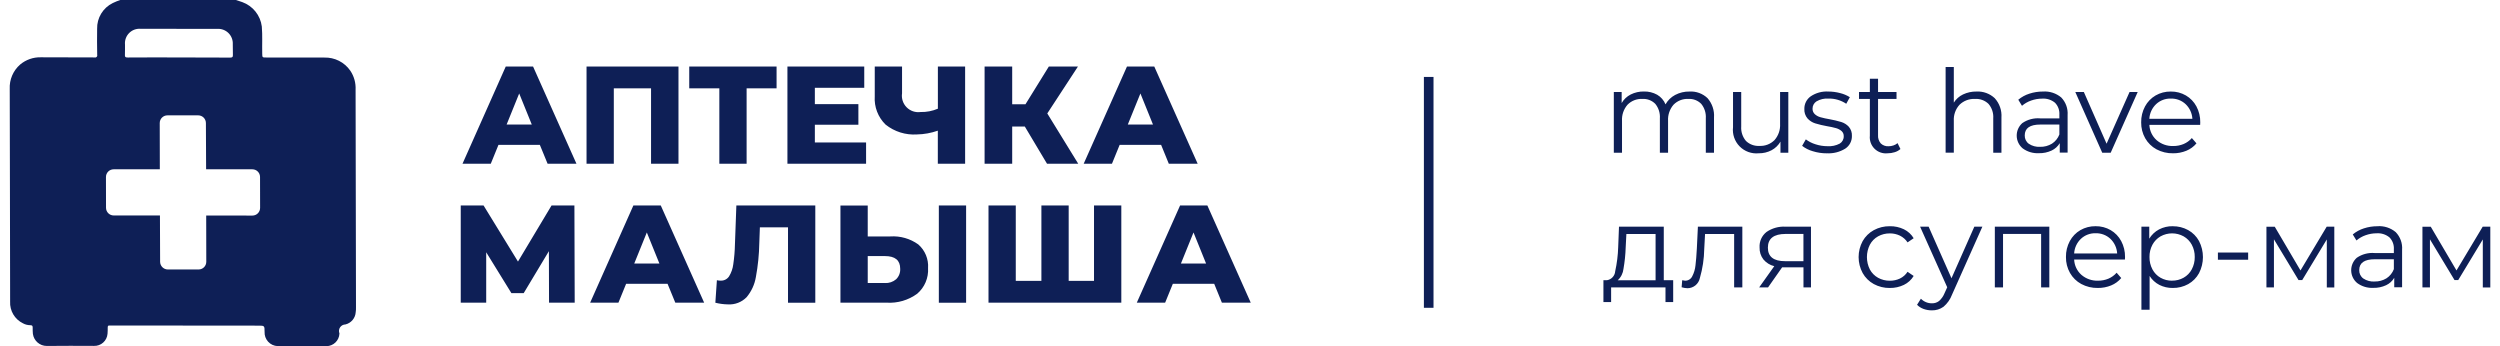
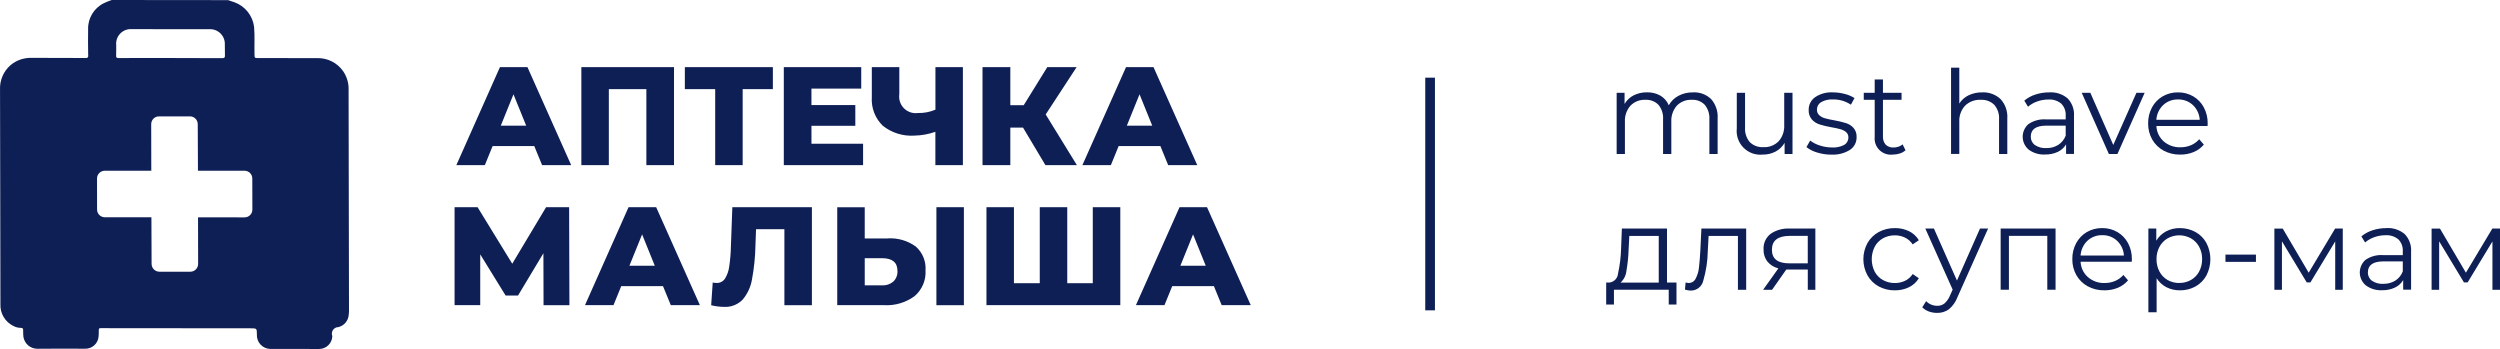
- <svg xmlns="http://www.w3.org/2000/svg" width="260" height="35.983" viewBox="0 0 259.896 35.969">
-   <defs>
-     <style> .cls-1 { fill: #0e1f56; fill-rule: evenodd; } </style>
+ <svg xmlns="http://www.w3.org/2000/svg" width="257.984" height="36.014" viewBox="0 0 257.881 36" version="1.1" id="svg7">
+   <defs id="defs4">
+     <style id="style2"> .cls-1 { fill: #0e1f56; fill-rule: evenodd; } </style>
  </defs>
-   <path id="babykit_logo" class="cls-1" d="M175.614,14.516a3.089,3.089,0,0,0-1.494.354,2.461,2.461,0,0,0-1,.978,2.067,2.067,0,0,0-.87-1,2.7,2.7,0,0,0-1.374-.336,2.95,2.95,0,0,0-1.38.312,2.277,2.277,0,0,0-.936.888V14.564h-0.816v6.312h0.852V17.564a2.347,2.347,0,0,1,.57-1.674,2.016,2.016,0,0,1,1.542-.606,1.742,1.742,0,0,1,1.35.516,2.143,2.143,0,0,1,.474,1.5v3.576h0.852V17.564a2.362,2.362,0,0,1,.564-1.674,2.011,2.011,0,0,1,1.548-.606,1.726,1.726,0,0,1,1.338.516,2.143,2.143,0,0,1,.474,1.5v3.576h0.852v-3.66a2.748,2.748,0,0,0-.678-2.016,2.509,2.509,0,0,0-1.866-.684h0Zm9.415,0.048v3.312a2.349,2.349,0,0,1-.576,1.686,2.065,2.065,0,0,1-1.572.606,1.848,1.848,0,0,1-1.4-.516,2.11,2.11,0,0,1-.492-1.512V14.564h-0.852v3.66a2.444,2.444,0,0,0,2.664,2.712,2.779,2.779,0,0,0,1.344-.318,2.336,2.336,0,0,0,.924-0.894v1.152h0.816V14.564h-0.852Zm4.864,6.372a3.285,3.285,0,0,0,1.914-.486,1.528,1.528,0,0,0,.689-1.314,1.354,1.354,0,0,0-.323-0.96,1.79,1.79,0,0,0-.781-0.492,11.074,11.074,0,0,0-1.211-.288,9.244,9.244,0,0,1-.96-0.21,1.436,1.436,0,0,1-.583-0.318,0.746,0.746,0,0,1-.234-0.576,0.882,0.882,0,0,1,.414-0.756,2.158,2.158,0,0,1,1.231-.288,3.183,3.183,0,0,1,1.859.54l0.373-.684a3.393,3.393,0,0,0-1.008-.426,4.777,4.777,0,0,0-1.224-.162,2.965,2.965,0,0,0-1.837.5,1.561,1.561,0,0,0-.66,1.3,1.414,1.414,0,0,0,.331,1,1.8,1.8,0,0,0,.8.51,10.5,10.5,0,0,0,1.235.294,8.286,8.286,0,0,1,.925.2,1.519,1.519,0,0,1,.575.3,0.685,0.685,0,0,1,.228.546,0.859,0.859,0,0,1-.414.762,2.381,2.381,0,0,1-1.278.27,3.957,3.957,0,0,1-1.248-.2,3.214,3.214,0,0,1-1-.51l-0.385.672a3.173,3.173,0,0,0,1.1.558,4.834,4.834,0,0,0,1.47.222h0Zm7.349-1.056a1.264,1.264,0,0,1-.426.24,1.565,1.565,0,0,1-.51.084,1.07,1.07,0,0,1-.81-0.294,1.192,1.192,0,0,1-.282-0.858V15.284h1.92v-0.72h-1.92v-1.38h-0.852v1.38h-1.128v0.72h1.128V19.1a1.672,1.672,0,0,0,1.848,1.836,2.4,2.4,0,0,0,.738-0.114,1.612,1.612,0,0,0,.594-0.33Zm8.208-5.364a3.152,3.152,0,0,0-1.4.3,2.311,2.311,0,0,0-.96.852v-3.7h-0.852v8.9h0.852V17.564a2.289,2.289,0,0,1,.594-1.674,2.157,2.157,0,0,1,1.614-.606,1.849,1.849,0,0,1,1.4.516,2.092,2.092,0,0,1,.492,1.5v3.576h0.852v-3.66a2.7,2.7,0,0,0-.7-2.01,2.58,2.58,0,0,0-1.89-.69h0Zm6.91,0a4.488,4.488,0,0,0-1.416.222,3.409,3.409,0,0,0-1.152.63L210.176,16a2.9,2.9,0,0,1,.948-0.546,3.386,3.386,0,0,1,1.152-.2,1.884,1.884,0,0,1,1.332.426,1.618,1.618,0,0,1,.456,1.242v0.384h-2a2.849,2.849,0,0,0-1.854.492,1.734,1.734,0,0,0,.042,2.628,2.6,2.6,0,0,0,1.68.5,2.96,2.96,0,0,0,1.326-.276,1.952,1.952,0,0,0,.846-0.768v0.984h0.816V16.964a2.388,2.388,0,0,0-.66-1.83,2.673,2.673,0,0,0-1.9-.618h0Zm-0.3,5.748a1.911,1.911,0,0,1-1.176-.318,1.032,1.032,0,0,1-.42-0.87q0-1.128,1.62-1.128h1.98V18.98a1.97,1.97,0,0,1-.768.954,2.245,2.245,0,0,1-1.236.33h0Zm9.3-5.7-2.388,5.376-2.364-5.376h-0.888l2.8,6.312H219.4l2.808-6.312h-0.84Zm7.35,3.156a3.415,3.415,0,0,0-.4-1.662,2.894,2.894,0,0,0-1.092-1.134,3.051,3.051,0,0,0-1.572-.408,3.083,3.083,0,0,0-1.578.408,2.912,2.912,0,0,0-1.1,1.14,3.383,3.383,0,0,0-.4,1.656,3.267,3.267,0,0,0,.42,1.656,2.984,2.984,0,0,0,1.17,1.146,3.5,3.5,0,0,0,1.722.414,3.549,3.549,0,0,0,1.386-.264,2.7,2.7,0,0,0,1.05-.768l-0.48-.552a2.357,2.357,0,0,1-.852.618,2.721,2.721,0,0,1-1.08.21,2.509,2.509,0,0,1-1.728-.606,2.256,2.256,0,0,1-.756-1.59h5.28Zm-3.06-2.472a2.162,2.162,0,0,1,1.542.582,2.286,2.286,0,0,1,.7,1.518h-4.476a2.286,2.286,0,0,1,.7-1.518,2.147,2.147,0,0,1,1.53-.582h0ZM172.938,34.132V28.564h-4.656L168.2,30.676a13.7,13.7,0,0,1-.312,2.52,1.012,1.012,0,0,1-.864.936h-0.36V36.4h0.8V34.876h5.652V36.4h0.8V34.132h-0.984Zm-3.96-3.408,0.072-1.4h3.036v4.812H168.15a1.883,1.883,0,0,0,.6-1.194,15.725,15.725,0,0,0,.228-2.214h0Zm7.507-2.16-0.108,2.256q-0.06,1.1-.144,1.776a3.123,3.123,0,0,1-.336,1.128,0.8,0.8,0,0,1-.744.456,1.644,1.644,0,0,1-.3-0.048l-0.06.732a2.448,2.448,0,0,0,.612.1,1.319,1.319,0,0,0,1.284-1.056,11.594,11.594,0,0,0,.456-3.024l0.084-1.56h3.024v5.556h0.852V28.564h-4.62Zm9.1,0a3.161,3.161,0,0,0-1.968.552,1.9,1.9,0,0,0-.72,1.608,1.927,1.927,0,0,0,.4,1.248,2.13,2.13,0,0,0,1.128.7l-1.572,2.208h0.924l1.464-2.088h2.22v2.088h0.78V28.564h-2.652Zm-1.824,2.184q0-1.428,1.848-1.428h1.848v2.832h-1.908q-1.788,0-1.788-1.4h0Zm12.684,4.188a3.25,3.25,0,0,0,1.452-.318,2.412,2.412,0,0,0,1.02-.93l-0.636-.432a1.944,1.944,0,0,1-.792.7,2.4,2.4,0,0,1-1.044.228,2.472,2.472,0,0,1-1.23-.306,2.16,2.16,0,0,1-.852-0.864,2.859,2.859,0,0,1,0-2.574,2.151,2.151,0,0,1,.852-0.87,2.472,2.472,0,0,1,1.23-.306,2.35,2.35,0,0,1,1.044.234,1.99,1.99,0,0,1,.792.7l0.636-.432a2.422,2.422,0,0,0-1.014-.93,3.243,3.243,0,0,0-1.458-.318,3.4,3.4,0,0,0-1.674.408,2.966,2.966,0,0,0-1.158,1.14,3.487,3.487,0,0,0,0,3.318,2.953,2.953,0,0,0,1.158,1.146,3.4,3.4,0,0,0,1.674.408h0Zm8.779-6.372-2.376,5.364-2.376-5.364h-0.888l2.82,6.3-0.276.612a2.179,2.179,0,0,1-.57.816,1.16,1.16,0,0,1-.738.24,1.572,1.572,0,0,1-1.152-.48l-0.4.636a1.846,1.846,0,0,0,.684.432,2.474,2.474,0,0,0,.852.144,1.985,1.985,0,0,0,1.212-.372,3.018,3.018,0,0,0,.888-1.26l3.156-7.068h-0.84Zm2.131,0v6.312h0.852V29.32h3.96v5.556h0.852V28.564h-5.664Zm13.535,3.156a3.415,3.415,0,0,0-.4-1.662,2.894,2.894,0,0,0-1.092-1.134,3.051,3.051,0,0,0-1.572-.408,3.083,3.083,0,0,0-1.578.408,2.912,2.912,0,0,0-1.1,1.14,3.383,3.383,0,0,0-.4,1.656,3.267,3.267,0,0,0,.42,1.656,2.984,2.984,0,0,0,1.17,1.146,3.5,3.5,0,0,0,1.722.414,3.549,3.549,0,0,0,1.386-.264,2.7,2.7,0,0,0,1.05-.768l-0.48-.552a2.357,2.357,0,0,1-.852.618,2.721,2.721,0,0,1-1.08.21,2.509,2.509,0,0,1-1.728-.606,2.256,2.256,0,0,1-.756-1.59h5.28Zm-3.06-2.472a2.162,2.162,0,0,1,1.542.582,2.286,2.286,0,0,1,.7,1.518H215.6a2.286,2.286,0,0,1,.7-1.518,2.147,2.147,0,0,1,1.53-.582h0Zm8.015-.732a2.975,2.975,0,0,0-1.422.336,2.626,2.626,0,0,0-1.014.96V28.564h-0.816V37.2h0.852V33.688a2.626,2.626,0,0,0,1.014.93,2.983,2.983,0,0,0,1.386.318,3.231,3.231,0,0,0,1.614-.4,2.885,2.885,0,0,0,1.122-1.134,3.638,3.638,0,0,0,0-3.348,2.876,2.876,0,0,0-1.128-1.134,3.243,3.243,0,0,0-1.608-.4h0Zm-0.06,5.664a2.382,2.382,0,0,1-1.206-.306,2.173,2.173,0,0,1-.84-0.87,2.649,2.649,0,0,1-.306-1.284,2.614,2.614,0,0,1,.306-1.278,2.226,2.226,0,0,1,.84-0.87,2.475,2.475,0,0,1,2.406,0,2.213,2.213,0,0,1,.846.87,2.614,2.614,0,0,1,.306,1.278A2.649,2.649,0,0,1,227.829,33a2.161,2.161,0,0,1-.846.87,2.391,2.391,0,0,1-1.2.306h0ZM230.545,32h3.144V31.252h-3.144V32Zm11.309-3.432-2.724,4.548-2.676-4.548H235.59v6.312h0.78v-5l2.556,4.236h0.384l2.556-4.224v4.992h0.78V28.564h-0.792Zm5.279-.048a4.488,4.488,0,0,0-1.416.222,3.409,3.409,0,0,0-1.152.63L244.949,30a2.9,2.9,0,0,1,.948-0.546,3.386,3.386,0,0,1,1.152-.2,1.884,1.884,0,0,1,1.332.426,1.618,1.618,0,0,1,.456,1.242v0.384h-2a2.849,2.849,0,0,0-1.854.492,1.734,1.734,0,0,0,.042,2.628,2.6,2.6,0,0,0,1.68.5,2.96,2.96,0,0,0,1.326-.276,1.952,1.952,0,0,0,.846-0.768v0.984h0.816V30.964a2.388,2.388,0,0,0-.66-1.83,2.673,2.673,0,0,0-1.9-.618h0Zm-0.3,5.748a1.911,1.911,0,0,1-1.176-.318,1.032,1.032,0,0,1-.42-0.87q0-1.128,1.62-1.128h1.98V32.98a1.97,1.97,0,0,1-.768.954,2.245,2.245,0,0,1-1.236.33h0Zm11.239-5.7-2.724,4.548-2.676-4.548h-0.864v6.312h0.78v-5l2.556,4.236h0.384l2.556-4.224v4.992h0.78V28.564h-0.792ZM148,13h1V37h-1V13ZM12.96,10.657c0.02-.341,0-0.673.008-1.015A1.506,1.506,0,0,1,14.6,7.995L21.631,8c0.319,0,.625,0,0.942,0a1.519,1.519,0,0,1,1.6,1.6c0.01,0.373,0,.736.011,1.107,0.01,0.211-.049.281-0.276,0.281-1.778-.011-3.557-0.013-5.348-0.015-1.759,0-3.517-.013-5.286.005C13,10.989,12.94,10.907,12.96,10.657Zm23.429,1.691a3.167,3.167,0,0,0-2.7-1.364q-3.014,0-6.025-.006c-0.431,0-.421,0-0.431-0.415-0.022-.937.036-1.875-0.043-2.811A3.111,3.111,0,0,0,25.16,5.219C24.935,5.141,24.719,5.064,24.506,5l-12-.012a7.291,7.291,0,0,0-.808.327A2.9,2.9,0,0,0,10.07,8c-0.017.9-.007,1.8,0.007,2.7a0.221,0.221,0,0,1-.274.271c-1.86-.012-3.736,0-5.6-0.015a3.229,3.229,0,0,0-2.136.753A3.167,3.167,0,0,0,.984,14.248C0.992,17.842,1,21.426,1.006,25.019c0.006,3.778.013,7.545,0.019,11.324a2.378,2.378,0,0,0,1.34,2.271,1.563,1.563,0,0,0,.752.193c0.234,0,.263.107,0.253,0.3s0.01,0.4.022,0.6a1.454,1.454,0,0,0,1.446,1.258c1.628-.027,3.265-0.006,4.893-0.005a1.368,1.368,0,0,0,1.421-1.264c0.02-.223.019-0.445,0.019-0.657,0-.146.04-0.213,0.2-0.2a0.624,0.624,0,0,0,.144,0l15.309,0.014c0.643,0,.654,0,0.655.638a1.413,1.413,0,0,0,1.356,1.49c1.688,0,3.385.012,5.071,0.005a1.364,1.364,0,0,0,1.354-1.3c0-.01,0-0.019,0-0.029a0.676,0.676,0,0,1,.623-0.927,1.4,1.4,0,0,0,1.07-1.284,2.745,2.745,0,0,0,.028-0.483q-0.021-11.318-.042-22.635A3.24,3.24,0,0,0,36.389,12.348ZM26.209,27.411l-4.8-.006,0.009,4.81a0.8,0.8,0,0,1-.8.8l-3.2,0a0.806,0.806,0,0,1-.8-0.8L16.6,27.4l-4.806,0a0.8,0.8,0,0,1-.8-0.8l-0.006-3.2a0.8,0.8,0,0,1,.8-0.8l4.8,0-0.01-4.808a0.8,0.8,0,0,1,.8-0.8l3.2,0a0.8,0.8,0,0,1,.8.8L21.4,22.6l4.806,0a0.8,0.8,0,0,1,.8.8l0.007,3.205A0.8,0.8,0,0,1,26.209,27.411ZM56.9,22.021h3l-4.51-10.105H52.55L48.055,22.021h2.939l0.8-1.963h4.3ZM52.639,17.95l1.309-3.234,1.31,3.234H52.639Zm8.31-6.035V22.021h2.835V14.182h3.871v7.839h2.852V11.915H60.948Zm19.757,0H71.626v2.267h3.129v7.839h2.835V14.182h3.115V11.915Zm3.979,7.9V17.964H89.21V15.828H84.684v-1.7H89.82V11.915H81.833V22.021h8.177V19.812H84.684Zm12.789-7.9V16.3a4.3,4.3,0,0,1-1.8.346A1.71,1.71,0,0,1,93.749,14.7V11.915H90.911v3.1a3.758,3.758,0,0,0,1.128,2.939A4.721,4.721,0,0,0,95.3,18.976a6.938,6.938,0,0,0,2.168-.391v3.436h2.838V11.915H97.473Zm11.345,10.105h3.245l-3.216-5.226,3.188-4.879h-3.026l-2.431,3.927H105.2V11.915H102.33V22.021H105.2V18.152h1.311Zm12.662,0h3l-4.511-10.105h-2.837l-4.5,10.105h2.939l0.8-1.963h4.308Zm-4.263-4.071,1.311-3.234,1.308,3.234h-2.619Zm-57.5,18.516-0.03-10.105H57.312l-3.491,5.832-3.578-5.832H47.871V36.466h2.647V31.226l2.618,4.245h1.282l2.617-4.36,0.015,5.356h2.663Zm10.458,0h3l-4.51-10.105H65.819L61.324,36.466h2.94l0.8-1.963h4.307ZM65.907,32.4l1.309-3.234L68.525,32.4H65.907Zm10.617-6.034-0.147,4.027a16.524,16.524,0,0,1-.174,2.086,3.115,3.115,0,0,1-.436,1.249,0.994,0.994,0,0,1-.873.448,1.757,1.757,0,0,1-.394-0.044l-0.16,2.339a5.715,5.715,0,0,0,1.31.173,2.5,2.5,0,0,0,1.934-.743,4.371,4.371,0,0,0,.969-2.1,21.3,21.3,0,0,0,.356-3.523l0.06-1.645h2.924v7.838h2.838V26.361H76.524Zm16.015,3.22H90.181v-3.22H87.345V36.466H92.16a4.869,4.869,0,0,0,3.157-.924,3.245,3.245,0,0,0,1.136-2.671,2.991,2.991,0,0,0-1.018-2.462,4.483,4.483,0,0,0-2.9-.83h0Zm-0.567,4.836h-1.79v-2.8h1.79q1.585,0,1.585,1.313a1.407,1.407,0,0,1-.428,1.1,1.655,1.655,0,0,1-1.157.39h0Zm5.6,2.05h2.837V26.361H97.574V36.466Zm16.133-10.105V34.2h-2.633V26.361h-2.836V34.2h-2.664V26.361h-2.835V36.466h13.807V26.361h-2.839ZM127,36.466h3l-4.511-10.105h-2.835l-4.5,10.105H121.1l0.8-1.963H126.2ZM122.74,32.4l1.309-3.234,1.308,3.234H122.74Z" transform="translate(0.026 -5)" />
+   <path id="babykit_logo" class="cls-1" d="m 174.632,9.528 a 3.089,3.089 0 0 0 -1.494,0.354 2.461,2.461 0 0 0 -1,0.978 2.067,2.067 0 0 0 -0.87,-1 2.7,2.7 0 0 0 -1.374,-0.336 2.95,2.95 0 0 0 -1.38,0.312 2.277,2.277 0 0 0 -0.936,0.888 V 9.576 h -0.816 v 6.312 h 0.852 v -3.312 a 2.347,2.347 0 0 1 0.57,-1.674 2.016,2.016 0 0 1 1.542,-0.606 1.742,1.742 0 0 1 1.35,0.516 2.143,2.143 0 0 1 0.474,1.5 v 3.576 h 0.852 v -3.312 a 2.362,2.362 0 0 1 0.564,-1.674 2.011,2.011 0 0 1 1.548,-0.606 1.726,1.726 0 0 1 1.338,0.516 2.143,2.143 0 0 1 0.474,1.5 v 3.576 h 0.852 v -3.66 a 2.748,2.748 0 0 0 -0.678,-2.016 2.509,2.509 0 0 0 -1.866,-0.684 v 0 z m 9.415,0.048 v 3.312 a 2.349,2.349 0 0 1 -0.576,1.686 2.065,2.065 0 0 1 -1.572,0.606 1.848,1.848 0 0 1 -1.4,-0.516 2.11,2.11 0 0 1 -0.492,-1.512 V 9.576 h -0.852 v 3.66 a 2.444,2.444 0 0 0 2.664,2.712 2.779,2.779 0 0 0 1.344,-0.318 2.336,2.336 0 0 0 0.924,-0.894 v 1.152 h 0.816 V 9.576 h -0.852 z m 4.864,6.372 a 3.285,3.285 0 0 0 1.914,-0.486 1.528,1.528 0 0 0 0.689,-1.314 1.354,1.354 0 0 0 -0.323,-0.96 1.79,1.79 0 0 0 -0.781,-0.492 11.074,11.074 0 0 0 -1.211,-0.288 9.244,9.244 0 0 1 -0.96,-0.21 1.436,1.436 0 0 1 -0.583,-0.318 0.746,0.746 0 0 1 -0.234,-0.576 0.882,0.882 0 0 1 0.414,-0.756 2.158,2.158 0 0 1 1.231,-0.288 3.183,3.183 0 0 1 1.859,0.54 l 0.373,-0.684 a 3.393,3.393 0 0 0 -1.008,-0.426 4.777,4.777 0 0 0 -1.224,-0.162 2.965,2.965 0 0 0 -1.837,0.5 1.561,1.561 0 0 0 -0.66,1.3 1.414,1.414 0 0 0 0.331,1 1.8,1.8 0 0 0 0.8,0.51 10.5,10.5 0 0 0 1.235,0.294 8.286,8.286 0 0 1 0.925,0.2 1.519,1.519 0 0 1 0.575,0.3 0.685,0.685 0 0 1 0.228,0.546 0.859,0.859 0 0 1 -0.414,0.762 2.381,2.381 0 0 1 -1.278,0.27 3.957,3.957 0 0 1 -1.248,-0.2 3.214,3.214 0 0 1 -1,-0.51 l -0.385,0.672 a 3.173,3.173 0 0 0 1.1,0.558 4.834,4.834 0 0 0 1.47,0.222 v 0 z m 7.349,-1.056 a 1.264,1.264 0 0 1 -0.426,0.24 1.565,1.565 0 0 1 -0.51,0.084 1.07,1.07 0 0 1 -0.81,-0.294 1.192,1.192 0 0 1 -0.282,-0.858 v -3.768 h 1.92 v -0.72 h -1.92 v -1.38 h -0.852 v 1.38 h -1.128 v 0.72 h 1.128 v 3.816 a 1.672,1.672 0 0 0 1.848,1.836 2.4,2.4 0 0 0 0.738,-0.114 1.612,1.612 0 0 0 0.594,-0.33 z m 8.208,-5.364 a 3.152,3.152 0 0 0 -1.4,0.3 2.311,2.311 0 0 0 -0.96,0.852 v -3.7 h -0.852 v 8.9 h 0.852 v -3.304 a 2.289,2.289 0 0 1 0.594,-1.674 2.157,2.157 0 0 1 1.614,-0.606 1.849,1.849 0 0 1 1.4,0.516 2.092,2.092 0 0 1 0.492,1.5 v 3.576 h 0.852 v -3.66 a 2.7,2.7 0 0 0 -0.7,-2.01 2.58,2.58 0 0 0 -1.89,-0.69 v 0 z m 6.91,0 a 4.488,4.488 0 0 0 -1.416,0.222 3.409,3.409 0 0 0 -1.152,0.63 l 0.384,0.632 a 2.9,2.9 0 0 1 0.948,-0.546 3.386,3.386 0 0 1 1.152,-0.2 1.884,1.884 0 0 1 1.332,0.426 1.618,1.618 0 0 1 0.456,1.242 v 0.384 h -2 a 2.849,2.849 0 0 0 -1.854,0.492 1.734,1.734 0 0 0 0.042,2.628 2.6,2.6 0 0 0 1.68,0.5 2.96,2.96 0 0 0 1.326,-0.276 1.952,1.952 0 0 0 0.846,-0.768 v 0.984 h 0.816 v -3.902 a 2.388,2.388 0 0 0 -0.66,-1.83 2.673,2.673 0 0 0 -1.9,-0.618 z m -0.3,5.748 a 1.911,1.911 0 0 1 -1.176,-0.318 1.032,1.032 0 0 1 -0.42,-0.87 q 0,-1.128 1.62,-1.128 h 1.98 v 1.032 a 1.97,1.97 0 0 1 -0.768,0.954 2.245,2.245 0 0 1 -1.236,0.33 z m 9.3,-5.7 -2.388,5.376 -2.364,-5.376 h -0.888 l 2.8,6.312 h 0.88 l 2.808,-6.312 h -0.84 z m 7.35,3.156 a 3.415,3.415 0 0 0 -0.4,-1.662 2.894,2.894 0 0 0 -1.092,-1.134 3.051,3.051 0 0 0 -1.572,-0.408 3.083,3.083 0 0 0 -1.578,0.408 2.912,2.912 0 0 0 -1.1,1.14 3.383,3.383 0 0 0 -0.4,1.656 3.267,3.267 0 0 0 0.42,1.656 2.984,2.984 0 0 0 1.17,1.146 3.5,3.5 0 0 0 1.722,0.414 3.549,3.549 0 0 0 1.386,-0.264 2.7,2.7 0 0 0 1.05,-0.768 l -0.48,-0.552 a 2.357,2.357 0 0 1 -0.852,0.618 2.721,2.721 0 0 1 -1.08,0.21 2.509,2.509 0 0 1 -1.728,-0.606 2.256,2.256 0 0 1 -0.756,-1.59 h 5.28 z m -3.06,-2.472 a 2.162,2.162 0 0 1 1.542,0.582 2.286,2.286 0 0 1 0.7,1.518 h -4.476 a 2.286,2.286 0 0 1 0.7,-1.518 2.147,2.147 0 0 1 1.53,-0.582 v 0 z m -52.712,18.884 v -5.568 h -4.656 l -0.082,2.112 a 13.7,13.7 0 0 1 -0.312,2.52 1.012,1.012 0 0 1 -0.864,0.936 h -0.36 v 2.268 h 0.8 v -1.524 h 5.652 v 1.524 h 0.8 v -2.268 h -0.984 z m -3.96,-3.408 0.072,-1.4 h 3.036 v 4.812 h -3.936 a 1.883,1.883 0 0 0 0.6,-1.194 15.725,15.725 0 0 0 0.228,-2.214 v 0 z m 7.507,-2.16 -0.108,2.256 q -0.06,1.1 -0.144,1.776 a 3.123,3.123 0 0 1 -0.336,1.128 0.8,0.8 0 0 1 -0.744,0.456 1.644,1.644 0 0 1 -0.3,-0.048 l -0.06,0.732 a 2.448,2.448 0 0 0 0.612,0.1 1.319,1.319 0 0 0 1.284,-1.056 11.594,11.594 0 0 0 0.456,-3.024 l 0.084,-1.56 h 3.024 v 5.556 h 0.852 v -6.316 z m 9.1,0 a 3.161,3.161 0 0 0 -1.968,0.552 1.9,1.9 0 0 0 -0.72,1.608 1.927,1.927 0 0 0 0.4,1.248 2.13,2.13 0 0 0 1.128,0.7 l -1.572,2.208 h 0.924 l 1.464,-2.088 h 2.22 v 2.088 h 0.78 v -6.316 h -2.652 z m -1.824,2.184 q 0,-1.428 1.848,-1.428 h 1.848 v 2.832 h -1.908 q -1.788,0 -1.788,-1.4 v 0 z m 12.684,4.188 a 3.25,3.25 0 0 0 1.452,-0.318 2.412,2.412 0 0 0 1.02,-0.93 l -0.636,-0.432 a 1.944,1.944 0 0 1 -0.792,0.7 2.4,2.4 0 0 1 -1.044,0.228 2.472,2.472 0 0 1 -1.23,-0.306 2.16,2.16 0 0 1 -0.852,-0.864 2.859,2.859 0 0 1 0,-2.574 2.151,2.151 0 0 1 0.852,-0.87 2.472,2.472 0 0 1 1.23,-0.306 2.35,2.35 0 0 1 1.044,0.234 1.99,1.99 0 0 1 0.792,0.7 l 0.636,-0.432 a 2.422,2.422 0 0 0 -1.014,-0.93 3.243,3.243 0 0 0 -1.458,-0.318 3.4,3.4 0 0 0 -1.674,0.408 2.966,2.966 0 0 0 -1.158,1.14 3.487,3.487 0 0 0 0,3.318 2.953,2.953 0 0 0 1.158,1.146 3.4,3.4 0 0 0 1.674,0.408 v 0 z m 8.779,-6.372 -2.376,5.364 -2.376,-5.364 h -0.888 l 2.82,6.3 -0.276,0.612 a 2.179,2.179 0 0 1 -0.57,0.816 1.16,1.16 0 0 1 -0.738,0.24 1.572,1.572 0 0 1 -1.152,-0.48 l -0.4,0.636 a 1.846,1.846 0 0 0 0.684,0.432 2.474,2.474 0 0 0 0.852,0.144 1.985,1.985 0 0 0 1.212,-0.372 3.018,3.018 0 0 0 0.888,-1.26 l 3.156,-7.068 h -0.84 z m 2.131,0 v 6.312 h 0.852 v -5.556 h 3.96 v 5.556 h 0.852 v -6.312 z m 13.535,3.156 a 3.415,3.415 0 0 0 -0.4,-1.662 2.894,2.894 0 0 0 -1.092,-1.134 3.051,3.051 0 0 0 -1.572,-0.408 3.083,3.083 0 0 0 -1.578,0.408 2.912,2.912 0 0 0 -1.1,1.14 3.383,3.383 0 0 0 -0.4,1.656 3.267,3.267 0 0 0 0.42,1.656 2.984,2.984 0 0 0 1.17,1.146 3.5,3.5 0 0 0 1.722,0.414 3.549,3.549 0 0 0 1.386,-0.264 2.7,2.7 0 0 0 1.05,-0.768 l -0.48,-0.552 a 2.357,2.357 0 0 1 -0.852,0.618 2.721,2.721 0 0 1 -1.08,0.21 2.509,2.509 0 0 1 -1.728,-0.606 2.256,2.256 0 0 1 -0.756,-1.59 h 5.28 z m -3.06,-2.472 a 2.162,2.162 0 0 1 1.542,0.582 2.286,2.286 0 0 1 0.7,1.518 h -4.472 a 2.286,2.286 0 0 1 0.7,-1.518 2.147,2.147 0 0 1 1.53,-0.582 z m 8.015,-0.732 a 2.975,2.975 0 0 0 -1.422,0.336 2.626,2.626 0 0 0 -1.014,0.96 v -1.248 h -0.816 v 8.636 h 0.852 V 28.7 a 2.626,2.626 0 0 0 1.014,0.93 2.983,2.983 0 0 0 1.386,0.318 3.231,3.231 0 0 0 1.614,-0.4 2.885,2.885 0 0 0 1.122,-1.134 3.638,3.638 0 0 0 0,-3.348 2.876,2.876 0 0 0 -1.128,-1.134 3.243,3.243 0 0 0 -1.608,-0.4 v 0 z m -0.06,5.664 a 2.382,2.382 0 0 1 -1.206,-0.306 2.173,2.173 0 0 1 -0.84,-0.87 2.649,2.649 0 0 1 -0.306,-1.284 2.614,2.614 0 0 1 0.306,-1.278 2.226,2.226 0 0 1 0.84,-0.87 2.475,2.475 0 0 1 2.406,0 2.213,2.213 0 0 1 0.846,0.87 2.614,2.614 0 0 1 0.306,1.278 2.649,2.649 0 0 1 -0.308,1.28 2.161,2.161 0 0 1 -0.846,0.87 2.391,2.391 0 0 1 -1.2,0.306 v 0 z m 4.76,-2.18 h 3.144 v -0.748 h -3.144 z m 11.309,-3.432 -2.724,4.548 -2.676,-4.548 h -0.864 v 6.312 h 0.78 v -5 l 2.556,4.236 h 0.384 l 2.556,-4.224 v 4.992 h 0.78 v -6.32 h -0.792 z m 5.279,-0.048 a 4.488,4.488 0 0 0 -1.416,0.222 3.409,3.409 0 0 0 -1.152,0.63 l 0.384,0.628 a 2.9,2.9 0 0 1 0.948,-0.546 3.386,3.386 0 0 1 1.152,-0.2 1.884,1.884 0 0 1 1.332,0.426 1.618,1.618 0 0 1 0.456,1.242 v 0.384 h -2 a 2.849,2.849 0 0 0 -1.854,0.492 1.734,1.734 0 0 0 0.042,2.628 2.6,2.6 0 0 0 1.68,0.5 2.96,2.96 0 0 0 1.326,-0.276 1.952,1.952 0 0 0 0.846,-0.768 v 0.984 h 0.816 v -3.902 a 2.388,2.388 0 0 0 -0.66,-1.83 2.673,2.673 0 0 0 -1.9,-0.618 v 0 z m -0.3,5.748 a 1.911,1.911 0 0 1 -1.176,-0.318 1.032,1.032 0 0 1 -0.42,-0.87 q 0,-1.128 1.62,-1.128 h 1.98 v 1.028 a 1.97,1.97 0 0 1 -0.768,0.954 2.245,2.245 0 0 1 -1.236,0.33 v 0 z m 11.239,-5.7 -2.724,4.548 -2.676,-4.548 h -0.864 v 6.312 h 0.78 v -5 l 2.556,4.236 h 0.384 l 2.556,-4.224 v 4.992 h 0.78 v -6.32 h -0.792 z M 147.018,8.012 h 1 v 24 h -1 z M 11.978,5.669 c 0.02,-0.341 0,-0.673 0.008,-1.015 a 1.506,1.506 0 0 1 1.632,-1.647 l 7.031,0.005 c 0.319,0 0.625,0 0.942,0 a 1.519,1.519 0 0 1 1.6,1.6 c 0.01,0.373 0,0.736 0.011,1.107 0.01,0.211 -0.049,0.281 -0.276,0.281 -1.778,-0.011 -3.557,-0.013 -5.348,-0.015 -1.759,0 -3.517,-0.013 -5.286,0.005 -0.274,0.011 -0.334,-0.071 -0.314,-0.321 z m 23.429,1.691 a 3.167,3.167 0 0 0 -2.7,-1.364 q -3.014,0 -6.025,-0.006 c -0.431,0 -0.421,0 -0.431,-0.415 -0.022,-0.937 0.036,-1.875 -0.043,-2.811 a 3.111,3.111 0 0 0 -2.03,-2.533 c -0.225,-0.078 -0.441,-0.155 -0.654,-0.219 l -12,-0.012 a 7.291,7.291 0 0 0 -0.808,0.327 2.9,2.9 0 0 0 -1.628,2.685 c -0.017,0.9 -0.007,1.8 0.007,2.7 a 0.221,0.221 0 0 1 -0.274,0.271 c -1.86,-0.012 -3.736,0 -5.6,-0.015 a 3.229,3.229 0 0 0 -2.136,0.753 3.167,3.167 0 0 0 -1.083,2.539 c 0.008,3.594 0.016,7.178 0.022,10.771 0.006,3.778 0.013,7.545 0.019,11.324 a 2.378,2.378 0 0 0 1.34,2.271 1.563,1.563 0 0 0 0.752,0.193 c 0.234,0 0.263,0.107 0.253,0.3 -0.01,0.193 0.01,0.4 0.022,0.6 a 1.454,1.454 0 0 0 1.446,1.258 c 1.628,-0.027 3.265,-0.006 4.893,-0.005 a 1.368,1.368 0 0 0 1.421,-1.264 c 0.02,-0.223 0.019,-0.445 0.019,-0.657 0,-0.146 0.04,-0.213 0.2,-0.2 a 0.624,0.624 0 0 0 0.144,0 l 15.309,0.014 c 0.643,0 0.654,0 0.655,0.638 a 1.413,1.413 0 0 0 1.356,1.49 c 1.688,0 3.385,0.012 5.071,0.005 a 1.364,1.364 0 0 0 1.354,-1.3 c 0,-0.01 0,-0.019 0,-0.029 a 0.676,0.676 0 0 1 0.623,-0.927 1.4,1.4 0 0 0 1.07,-1.284 2.745,2.745 0 0 0 0.028,-0.483 q -0.021,-11.318 -0.042,-22.635 a 3.24,3.24 0 0 0 -0.55,-1.98 z m -10.18,15.063 -4.8,-0.006 0.009,4.81 a 0.8,0.8 0 0 1 -0.8,0.8 h -3.2 a 0.806,0.806 0 0 1 -0.8,-0.8 l -0.018,-4.815 h -4.806 a 0.8,0.8 0 0 1 -0.8,-0.8 l -0.006,-3.2 a 0.8,0.8 0 0 1 0.8,-0.8 h 4.8 l -0.01,-4.808 a 0.8,0.8 0 0 1 0.8,-0.8 h 3.2 a 0.8,0.8 0 0 1 0.8,0.8 l 0.022,4.808 h 4.806 a 0.8,0.8 0 0 1 0.8,0.8 l 0.007,3.205 a 0.8,0.8 0 0 1 -0.804,0.806 z m 30.691,-5.39 h 3 l -4.51,-10.105 h -2.84 l -4.495,10.105 h 2.939 l 0.8,-1.963 h 4.3 z m -4.261,-4.071 1.309,-3.234 1.31,3.234 z m 8.31,-6.035 v 10.106 h 2.835 V 9.194 h 3.871 v 7.839 h 2.852 V 6.927 h -9.559 z m 19.757,0 h -9.08 v 2.267 h 3.129 v 7.839 h 2.835 V 9.194 h 3.115 V 6.927 Z m 3.979,7.9 v -1.851 h 4.525 V 10.84 h -4.526 v -1.7 h 5.136 V 6.927 h -7.987 v 10.106 h 8.177 v -2.209 h -5.326 z m 12.789,-7.9 v 4.385 a 4.3,4.3 0 0 1 -1.8,0.346 1.71,1.71 0 0 1 -1.925,-1.946 V 6.927 h -2.838 v 3.1 a 3.758,3.758 0 0 0 1.128,2.939 4.721,4.721 0 0 0 3.261,1.022 6.938,6.938 0 0 0 2.168,-0.391 v 3.436 h 2.838 V 6.927 h -2.833 z m 11.345,10.105 h 3.245 l -3.216,-5.226 3.188,-4.879 h -3.026 l -2.431,3.927 h -1.379 V 6.927 h -2.87 v 10.106 h 2.87 v -3.869 h 1.311 z m 12.662,0 h 3 l -4.511,-10.105 h -2.837 l -4.5,10.105 h 2.939 l 0.8,-1.963 h 4.308 z m -4.263,-4.071 1.311,-3.234 1.308,3.234 z m -57.5,18.516 -0.03,-10.105 h -2.376 l -3.491,5.832 -3.578,-5.832 h -2.372 v 10.106 h 2.647 v -5.24 l 2.618,4.245 h 1.282 l 2.617,-4.36 0.015,5.356 h 2.663 z m 10.458,0 h 3 l -4.51,-10.105 h -2.847 l -4.495,10.106 h 2.94 l 0.8,-1.963 h 4.307 z m -4.269,-4.065 1.309,-3.234 1.309,3.234 z m 10.617,-6.034 -0.147,4.027 a 16.524,16.524 0 0 1 -0.174,2.086 3.115,3.115 0 0 1 -0.436,1.249 0.994,0.994 0 0 1 -0.873,0.448 1.757,1.757 0 0 1 -0.394,-0.044 l -0.16,2.339 a 5.715,5.715 0 0 0 1.31,0.173 2.5,2.5 0 0 0 1.934,-0.743 4.371,4.371 0 0 0 0.969,-2.1 21.3,21.3 0 0 0 0.356,-3.523 l 0.06,-1.645 h 2.924 v 7.838 h 2.838 v -10.11 h -8.207 z m 16.015,3.22 h -2.358 v -3.22 h -2.836 v 10.1 h 4.815 a 4.869,4.869 0 0 0 3.157,-0.924 3.245,3.245 0 0 0 1.136,-2.671 2.991,2.991 0 0 0 -1.018,-2.462 4.483,4.483 0 0 0 -2.9,-0.83 v 0 z m -0.567,4.836 h -1.79 v -2.8 h 1.79 q 1.585,0 1.585,1.313 a 1.407,1.407 0 0 1 -0.428,1.1 1.655,1.655 0 0 1 -1.157,0.39 v 0 z m 5.6,2.05 h 2.837 V 21.373 h -2.835 V 31.478 Z M 112.723,21.379 v 7.833 h -2.633 v -7.839 h -2.836 v 7.839 h -2.664 v -7.839 h -2.835 v 10.105 h 13.807 V 21.373 h -2.839 z m 13.295,10.099 h 3 l -4.511,-10.105 h -2.835 l -4.5,10.105 h 2.946 l 0.8,-1.963 h 4.3 z m -4.26,-4.066 1.309,-3.234 1.308,3.234 z" />
</svg>
